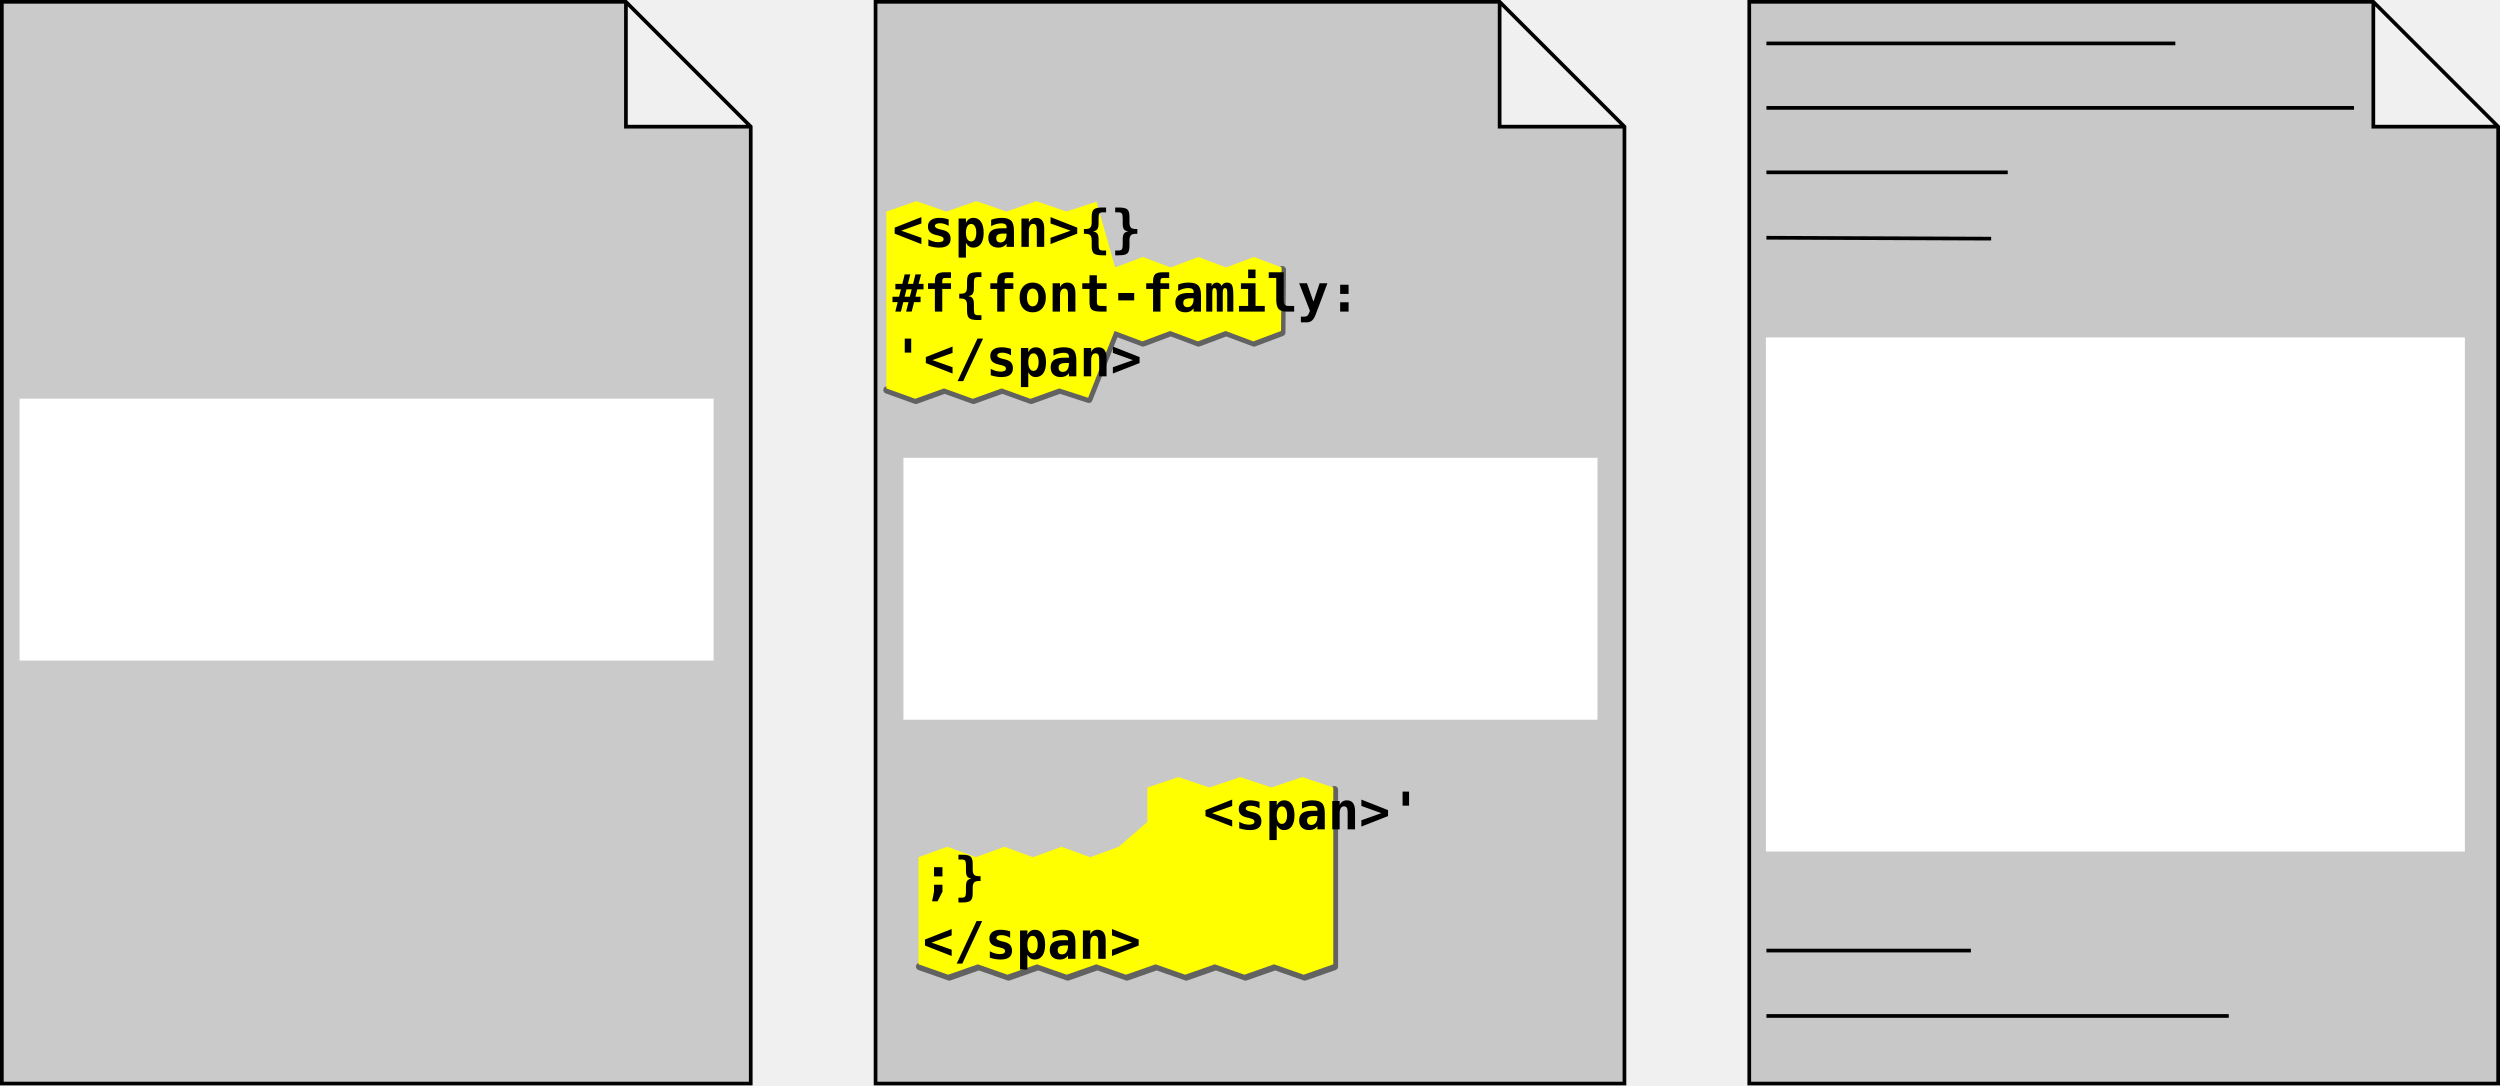
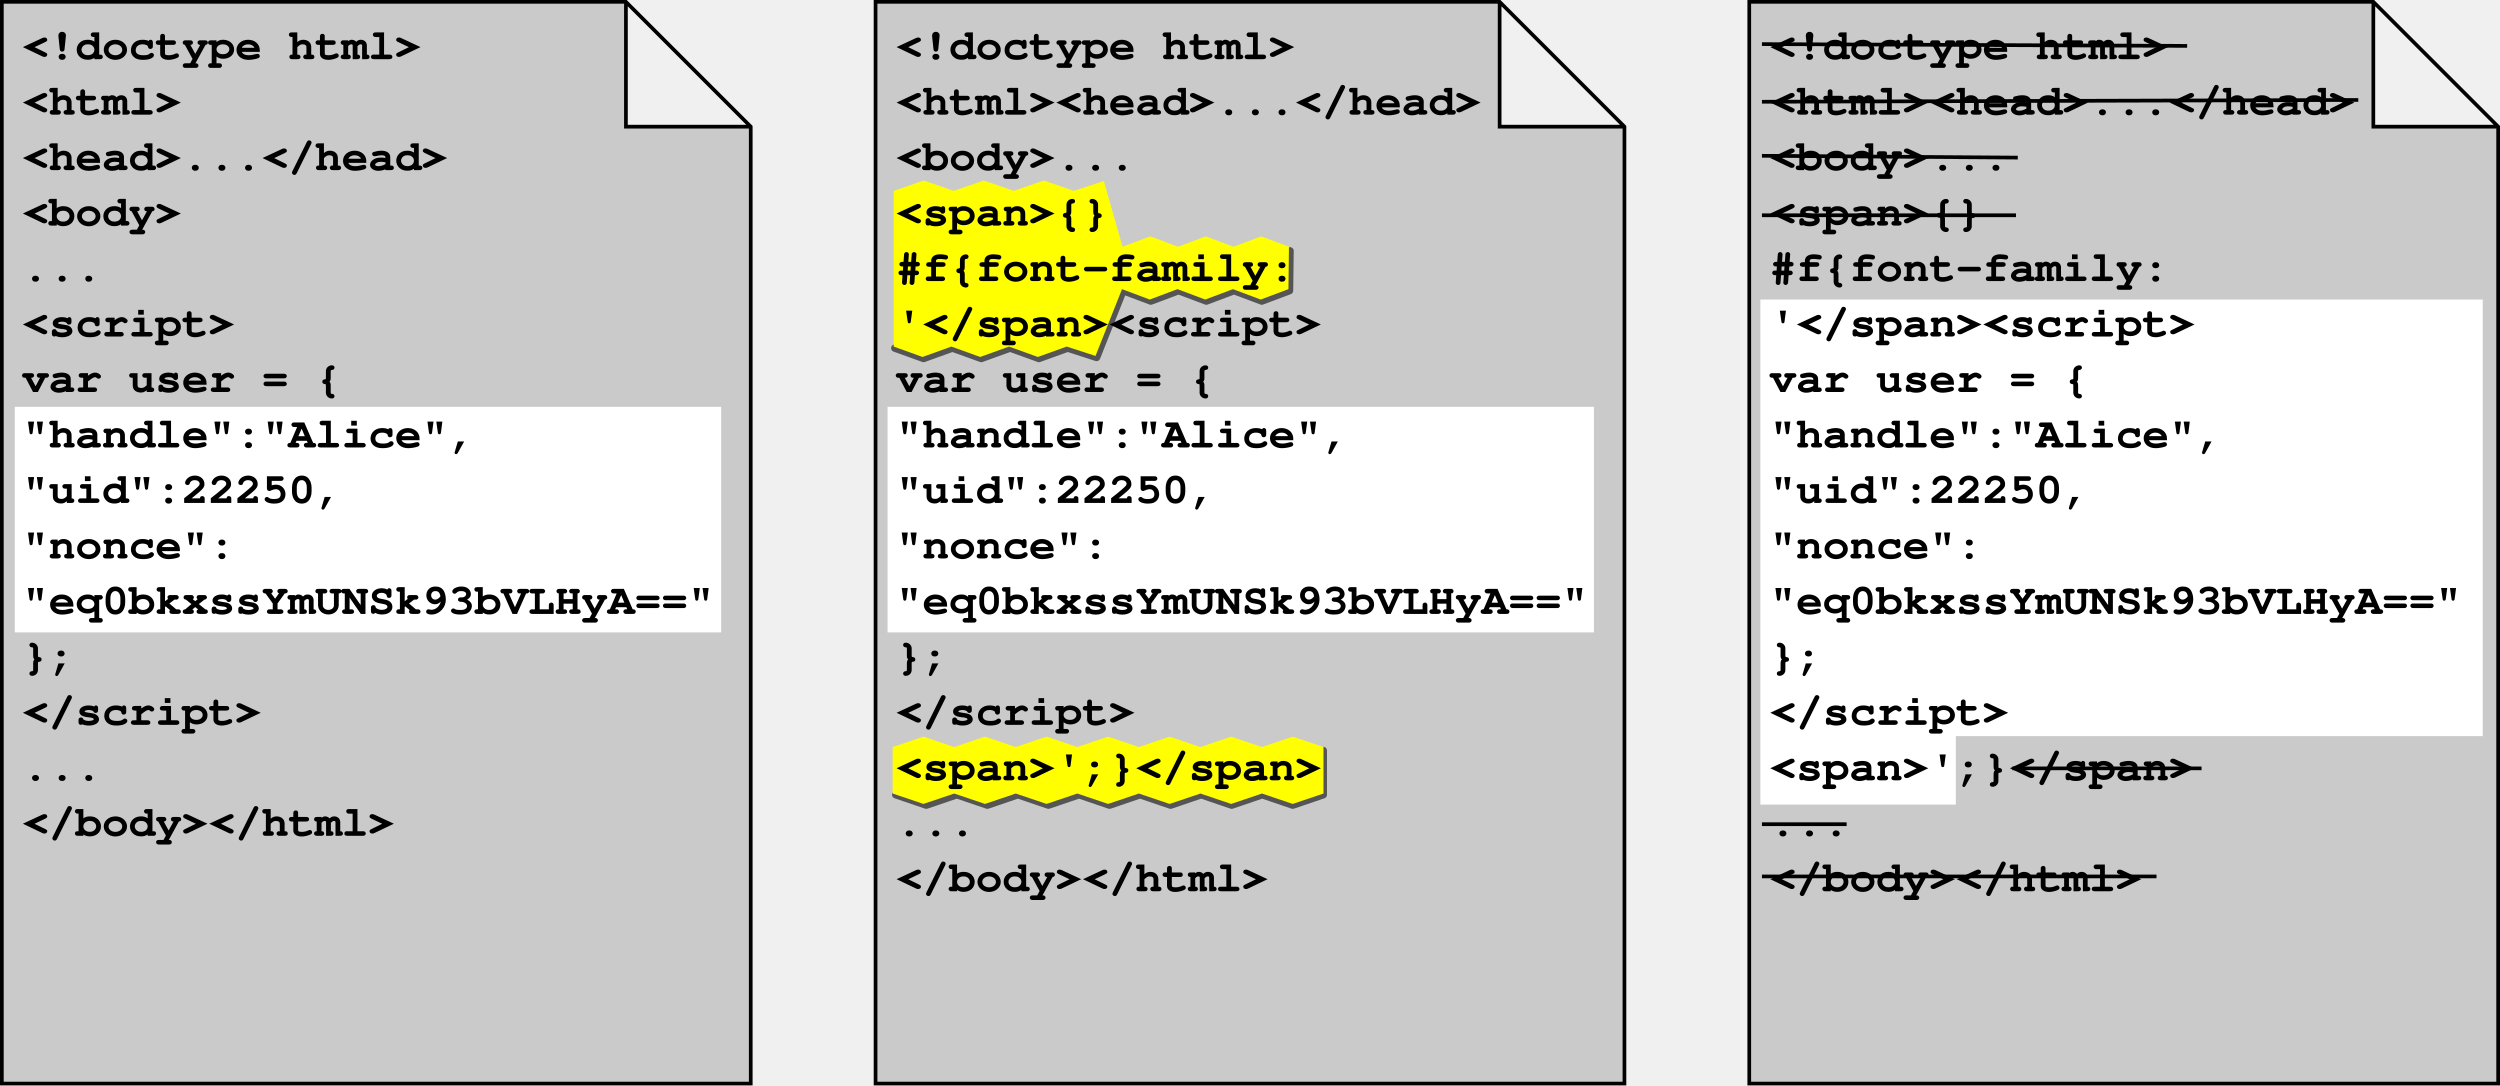
- <svg xmlns="http://www.w3.org/2000/svg" width="676" height="293.5" id="svg2" version="1.1">
-   <defs id="defs4">
-     </defs>
-   <g id="layer1" transform="translate(-0.5,-657.81)">
-     <g id="g2914">
-       <path d="m 169.75,658.31 0,33.75 33.75,0 -33.75,-33.75 z m -168.75,0 168.75,0 33.75,33.75 0,258.75 -202.5,0 0,-292.5 z" style="fill:#cacaca;fill-opacity:1;stroke:#000000;stroke-width:1;stroke-linecap:butt;stroke-linejoin:miter;stroke-miterlimit:2;stroke-opacity:1;stroke-dasharray:none" id="path3599" />
-       <rect y="765.608" x="5.79" height="70.82" width="187.672" id="rect3836" style="fill:#ffffff;fill-opacity:1;stroke:none" />
-       <flowRoot transform="translate(-3.0625,614.9397)" style="font-size:10px;font-style:normal;font-variant:normal;font-weight:bold;font-stretch:normal;text-align:start;text-anchor:start;fill:#000000;fill-opacity:1;stroke:none;font-family:Inconsolata;-inkscape-font-specification:Inconsolata Medium" id="flowRoot2829" xml:space="preserve">
-         <flowRegion id="flowRegion2831">
-           <rect style="font-size:10px;font-style:normal;font-variant:normal;font-weight:bold;font-stretch:normal;font-family:Inconsolata;-inkscape-font-specification:Inconsolata Medium" y="45.853" x="11.314" height="280.721" width="184.562" id="rect2833" />
-         </flowRegion>
-         <flowPara style="font-size:14px" id="flowPara2835">&lt;!doctype html&gt;</flowPara>
-         <flowPara style="font-size:14px" id="flowPara2837">&lt;html&gt;&lt;head&gt;...&lt;/head&gt;</flowPara>
-         <flowPara style="font-size:14px" id="flowPara2843">&lt;body&gt;</flowPara>
-         <flowPara style="font-size:14px" id="flowPara2851">...</flowPara>
-         <flowPara style="font-size:14px" id="flowPara2853">&lt;script&gt;</flowPara>
-         <flowPara style="font-size:14px" id="flowPara3681">var user = {</flowPara>
-         <flowPara style="font-size:14px" id="flowPara3687">"handle":"Alice",</flowPara>
-         <flowPara style="font-size:14px" id="flowPara3683">"uid":22250,</flowPara>
-         <flowPara style="font-size:14px" id="flowPara2863">"nonce":</flowPara>
-         <flowPara id="flowPara3830" style="font-size:14px">"eqObkxssYmUNSk93bVLHyA=="</flowPara>
-         <flowPara style="font-size:14px" id="flowPara3698">};</flowPara>
-         <flowPara style="font-size:14px" id="flowPara2855">&lt;/script&gt;</flowPara>
-         <flowPara style="font-size:14px" id="flowPara2857">...</flowPara>
-         <flowPara style="font-size:14px" id="flowPara2849">&lt;/body&gt;&lt;/html&gt;</flowPara>
-       </flowRoot>
-     </g>
-     <g id="g2935">
-       <path id="path3605" style="fill:#c8c8c8;fill-opacity:1;stroke:#000000;stroke-width:1;stroke-linecap:butt;stroke-linejoin:miter;stroke-miterlimit:2;stroke-opacity:1;stroke-dasharray:none" d="m 406,658.31 0,33.75 33.75,0 L 406,658.31 z m -168.75,0 168.75,0 33.75,33.75 0,258.75 -202.5,0 0,-292.5 z" />
-       <rect style="fill:#ffffff;fill-opacity:1;stroke:none" id="rect3863" width="187.672" height="70.82" x="244.79" y="781.608" />
-       <g id="g2898">
-         <path id="path2937" d="m 347.225,730.734 -0.141,16.988 -7.5,2.812 -7.5,-2.812 -7.5,2.812 -7.5,-2.812 -7.5,2.812 -7.5,-2.812 -7.167,18.056 -7.795,-2.53 -7.795,2.812 -7.795,-2.812 -7.795,2.812 -7.795,-2.812 -7.795,2.812 -7.795,-2.812" style="fill:none;stroke:#000000;stroke-width:2;stroke-linecap:round;stroke-linejoin:round;stroke-miterlimit:4;stroke-opacity:0.511;stroke-dasharray:none" />
-         <path style="fill:#ffff00;fill-opacity:1;stroke:none" d="m 240.157,715.018 8.118,-2.812 8.118,2.812 8.118,-2.812 8.118,2.812 8.118,-2.812 8.118,2.812 8.118,-2.671 5.05,17.774 7.5,-2.812 7.5,2.812 7.5,-2.812 7.5,2.812 7.5,-2.812 7.5,2.812 -0.141,17.185 -7.5,2.812 -7.5,-2.812 -7.5,2.812 -7.5,-2.812 -7.5,2.812 -7.5,-2.812 -7.167,18.056 -7.795,-2.53 -7.795,2.812 -7.795,-2.812 -7.795,2.812 -7.795,-2.812 -7.795,2.812 -7.795,-2.812 0,-47.812 z" id="path3893" />
-         <text xml:space="preserve" style="font-size:14px;font-style:normal;font-variant:normal;font-weight:normal;font-stretch:normal;text-align:start;text-anchor:start;fill:#000000;fill-opacity:1;stroke:none;font-family:cmr10;-inkscape-font-specification:cmr10" x="241.812" y="724.56" id="text3851">
-           <tspan id="tspan3853" x="241.812" y="724.56" style="font-style:normal;font-variant:normal;font-weight:bold;font-stretch:normal;font-family:Inconsolata;-inkscape-font-specification:Inconsolata Medium">&lt;span&gt;{}</tspan>
-           <tspan x="241.812" y="742.06" style="font-style:normal;font-variant:normal;font-weight:bold;font-stretch:normal;font-family:Inconsolata;-inkscape-font-specification:Inconsolata Medium" id="tspan3889">#f{font-family:</tspan>
-           <tspan x="241.812" y="759.56" id="tspan3855" style="font-style:normal;font-variant:normal;font-weight:bold;font-stretch:normal;font-family:Inconsolata;-inkscape-font-specification:Inconsolata Medium">'&lt;/span&gt;</tspan>
-         </text>
-       </g>
-       <g id="g2906">
-         <path style="fill:none;stroke:#000000;stroke-width:2;stroke-linecap:round;stroke-linejoin:round;stroke-miterlimit:4;stroke-opacity:0.511;stroke-dasharray:none" d="m 361.322,871.347 1.7e-4,47.812 -8.011,2.812 -8.011,-2.812 -8.011,2.812 -8.01,-2.812 -8.011,2.812 -8.011,-2.812 -8.011,2.812 -8.011,-2.812 -8.01,2.812 -8.011,-2.812 -8.011,2.812 -8.011,-2.812 -8.011,2.812 -8.01,-2.812" id="path3716" />
-         <path id="path2904" d="m 256.609,886.782 7.734,2.812 7.734,-2.812 7.734,2.812 7.734,-2.812 7.734,2.812 7.734,-2.812 7.734,-6.699 9.7e-4,-9.335 8.379,-2.812 8.379,2.812 8.379,-2.812 8.379,2.812 8.379,-2.812 8.379,2.812 1.7e-4,47.812 -8.011,2.812 -8.011,-2.812 -8.011,2.812 -8.01,-2.812 -8.011,2.812 -8.011,-2.812 -8.011,2.812 -8.011,-2.812 -8.01,2.812 -8.011,-2.812 -8.011,2.812 -8.011,-2.812 -8.011,2.812 -8.01,-2.812 0,-28.966 7.734,-2.812 z" style="fill:#ffff00;fill-opacity:1;stroke:none" />
-         <text xml:space="preserve" style="font-size:14px;font-style:normal;font-variant:normal;font-weight:bold;font-stretch:normal;text-align:start;text-anchor:start;fill:#000000;fill-opacity:1;stroke:none;font-family:Inconsolata;-inkscape-font-specification:Inconsolata Medium" x="250" y="882.06" id="text3859">
-           <tspan id="tspan3861" x="250" y="882.06">         &lt;span&gt;'</tspan>
-           <tspan x="250" y="899.56" id="tspan3885">;}</tspan>
-           <tspan x="250" y="917.06" id="tspan3887">&lt;/span&gt;</tspan>
-         </text>
-       </g>
-       <flowRoot xml:space="preserve" id="flowRoot3702" style="font-size:14px;font-style:normal;font-variant:normal;font-weight:bold;font-stretch:normal;text-align:start;text-anchor:start;fill:#000000;fill-opacity:1;stroke:none;font-family:Inconsolata;-inkscape-font-specification:Inconsolata Medium" transform="translate(233.1875,614.9397)">
-         <flowRegion id="flowRegion3704">
-           <rect id="rect3706" width="184.562" height="280.721" x="11.314" y="45.853" style="font-size:14px;font-style:normal;font-variant:normal;font-weight:bold;font-stretch:normal;font-family:Inconsolata;-inkscape-font-specification:Inconsolata Medium" />
-         </flowRegion>
-         <flowPara style="font-size:14px;font-weight:normal;-inkscape-font-specification:Bitstream Charter" id="flowPara3708">&lt;!doctype html&gt;</flowPara>
-         <flowPara style="font-size:14px;font-weight:normal;-inkscape-font-specification:Bitstream Charter" id="flowPara3710">&lt;html&gt;&lt;head&gt;...&lt;/head&gt;</flowPara>
-         <flowPara style="font-size:14px;font-weight:normal;-inkscape-font-specification:Bitstream Charter" id="flowPara3714">&lt;body&gt;...</flowPara>
-         <flowPara id="flowPara3744" style="font-size:14px;font-weight:normal;-inkscape-font-specification:Bitstream Charter" />
-         <flowPara id="flowPara3857" style="font-size:14px;font-weight:normal;-inkscape-font-specification:Bitstream Charter" />
-         <flowPara id="flowPara3875" style="font-size:14px;font-weight:normal;-inkscape-font-specification:Bitstream Charter">        &lt;script&gt;</flowPara>
-         <flowPara style="font-size:14px;font-weight:normal;-inkscape-font-specification:Bitstream Charter" id="flowPara3718">var user = {</flowPara>
-         <flowPara style="font-size:14px;font-weight:normal;-inkscape-font-specification:Bitstream Charter" id="flowPara3720">"handle":"Alice",</flowPara>
-         <flowPara style="font-size:14px;font-weight:normal;-inkscape-font-specification:Bitstream Charter" id="flowPara3722">"uid":22250,</flowPara>
-         <flowPara style="font-size:14px;font-weight:normal;-inkscape-font-specification:Bitstream Charter" id="flowPara3724">"nonce":</flowPara>
-         <flowPara id="flowPara3832" style="font-size:14px;font-weight:normal;-inkscape-font-specification:Bitstream Charter">"eqObkxssYmUNSk93bVLHyA=="</flowPara>
-         <flowPara style="font-size:14px;font-weight:normal;-inkscape-font-specification:Bitstream Charter" id="flowPara3726">};</flowPara>
-         <flowPara style="font-size:14px;font-weight:normal;-inkscape-font-specification:Bitstream Charter" id="flowPara3728">&lt;/script&gt;</flowPara>
-         <flowPara style="font-size:14px;font-weight:normal;-inkscape-font-specification:Bitstream Charter" id="flowPara3732" />
-         <flowPara id="flowPara3881" style="font-size:14px;font-weight:normal;-inkscape-font-specification:Bitstream Charter" />
-         <flowPara id="flowPara3883" style="font-size:14px;font-weight:normal;-inkscape-font-specification:Bitstream Charter">...&lt;/body&gt;&lt;/html&gt;</flowPara>
-       </flowRoot>
-     </g>
-     <g id="g2972">
-       <path d="m 642.25,658.31 0,33.75 33.75,0 -33.75,-33.75 z m -168.75,0 168.75,0 33.75,33.75 0,258.75 -202.5,0 0,-292.5 z" style="fill:#c8c8c8;fill-opacity:1;stroke:#000000;stroke-width:1;stroke-linecap:butt;stroke-linejoin:miter;stroke-miterlimit:2;stroke-opacity:1;stroke-dasharray:none" id="path3607" />
-       <rect y="749.06" x="478" height="139" width="189" id="rect3873" style="fill:#ffffff;fill-opacity:1;stroke:none" />
-       <flowRoot transform="translate(469.0975,614.9397)" style="font-size:10px;font-style:normal;font-variant:normal;font-weight:bold;font-stretch:normal;text-align:start;text-anchor:start;fill:#000000;fill-opacity:1;stroke:none;font-family:Inconsolata;-inkscape-font-specification:Inconsolata Medium" id="flowRoot3752" xml:space="preserve">
-         <flowRegion id="flowRegion3754">
-           <rect style="font-size:10px;font-style:normal;font-variant:normal;font-weight:bold;font-stretch:normal;font-family:Inconsolata;-inkscape-font-specification:Inconsolata Medium" y="45.853" x="11.314" height="280.721" width="183.146" id="rect3756" />
-         </flowRegion>
-         <flowPara id="flowPara3758" style="font-size:14px;font-style:normal;font-weight:normal;-inkscape-font-specification:Bitstream Charter">&lt;!doctype html&gt;</flowPara>
-         <flowPara id="flowPara3760" style="font-size:14px;font-style:normal;font-weight:normal;-inkscape-font-specification:Bitstream Charter">&lt;html&gt;&lt;head&gt;...&lt;/head&gt;</flowPara>
-         <flowPara id="flowPara3762" style="font-size:14px;font-style:normal;font-weight:normal;-inkscape-font-specification:Bitstream Charter">&lt;body&gt;...</flowPara>
-         <flowPara id="flowPara3838" style="font-size:14px;font-style:normal;font-weight:normal;-inkscape-font-specification:Bitstream Charter">&lt;span&gt;{}</flowPara>
-         <flowPara id="flowPara3842" style="font-size:14px;font-style:normal;font-weight:normal;-inkscape-font-specification:Bitstream Charter">#f{font-family:</flowPara>
-         <flowPara style="font-size:14px;font-style:normal;font-weight:normal;-inkscape-font-specification:Bitstream Charter" id="flowPara3770">'&lt;/span&gt;&lt;script&gt;</flowPara>
-         <flowPara id="flowPara3772" style="font-size:14px;font-style:normal;font-weight:normal;-inkscape-font-specification:Bitstream Charter">var user = {</flowPara>
-         <flowPara id="flowPara3774" style="font-size:14px;font-style:normal;font-weight:normal;-inkscape-font-specification:Bitstream Charter">"handle":"Alice",</flowPara>
-         <flowPara id="flowPara3776" style="font-size:14px;font-style:normal;font-weight:normal;-inkscape-font-specification:Bitstream Charter">"uid":22250,</flowPara>
-         <flowPara id="flowPara3778" style="font-size:14px;font-style:normal;font-weight:normal;-inkscape-font-specification:Bitstream Charter">"nonce":</flowPara>
-         <flowPara id="flowPara3834" style="font-size:14px;font-style:normal;font-weight:normal;-inkscape-font-specification:Bitstream Charter">"eqObkxssYmUNSk93bVLHyA=="</flowPara>
-         <flowPara id="flowPara3780" style="font-size:14px;font-style:normal;font-weight:normal;-inkscape-font-specification:Bitstream Charter">};</flowPara>
-         <flowPara id="flowPara3782" style="font-size:14px;font-style:normal;font-weight:normal;-inkscape-font-specification:Bitstream Charter">&lt;/script&gt;&lt;span&gt;'</flowPara>
-         <flowPara id="flowPara3786" style="font-size:14px;font-style:normal;font-weight:normal;-inkscape-font-specification:Bitstream Charter">;}</flowPara>
-         <flowPara id="flowPara3871" style="font-size:14px;font-style:normal;font-weight:normal;-inkscape-font-specification:Bitstream Charter">&lt;/span&gt;</flowPara>
-         <flowPara id="flowPara3788" style="font-size:14px;font-style:normal;font-weight:normal;-inkscape-font-specification:Bitstream Charter">...&lt;/body&gt;&lt;/html&gt;</flowPara>
-       </flowRoot>
-       <path id="path2913" d="m 478.144,669.548 110.57,0" style="fill:none;stroke:#000000;stroke-width:1px;stroke-linecap:butt;stroke-linejoin:miter;stroke-opacity:1" />
-       <path id="path2915" d="m 478.144,686.98 158.882,0" style="fill:none;stroke:#000000;stroke-width:1px;stroke-linecap:butt;stroke-linejoin:miter;stroke-opacity:1" />
-       <path id="path2917" d="m 478.144,704.412 65.246,0" style="fill:none;stroke:#000000;stroke-width:1px;stroke-linecap:butt;stroke-linejoin:miter;stroke-opacity:1" />
-       <path id="path2919" d="m 478.144,722.093 60.764,0.249" style="fill:none;stroke:#000000;stroke-width:1px;stroke-linecap:butt;stroke-linejoin:miter;stroke-opacity:1" />
-       <path id="path2921" d="m 478.144,914.844 55.285,0" style="fill:none;stroke:#000000;stroke-width:1px;stroke-linecap:butt;stroke-linejoin:miter;stroke-opacity:1" />
-       <path id="path2923" d="m 478.144,932.525 125.014,0" style="fill:none;stroke:#000000;stroke-width:1px;stroke-linecap:butt;stroke-linejoin:miter;stroke-opacity:1" />
-     </g>
-   </g>
+ <svg xmlns="http://www.w3.org/2000/svg" version="1.1" width="676" height="293.5">
+   <path d="m 169.25,0.5 0,33.75 33.75,0 -33.75,-33.75 z m -168.75,0 168.75,0 33.75,33.75 0,258.75 -202.5,0 0,-292.5 z" style="fill:#cacaca;stroke:#000;stroke-miterlimit:2" />
+   <path d="m 405.5,0.5 0,33.75 33.75,0 -33.75,-33.75 z m -168.75,0 168.75,0 33.75,33.75 0,258.75 -202.5,0 0,-292.5 z" style="fill:#cacaca;stroke:#000;stroke-miterlimit:2" />
+   <path d="m 641.75,0.5 0,33.75 33.75,0 -33.75,-33.75 z m -168.75,0 168.75,0 33.75,33.75 0,258.75 -202.5,0 0,-292.5 z" style="fill:#cacaca;stroke:#000;stroke-miterlimit:2" />
+   <rect x="4" y="110" width="191" height="61" fill="#fff" />
+   <rect x="240" y="110" width="191" height="61" fill="#fff" />
+   <path d="m 476,81 195.333,0 0,118.052 -142.484,0 0,18.512 -52.849,0 0,-136.564 z" fill="#fff" />
+   <path d="m 348.825,67.831 -0.141,10.772 -7.5,2.812 -7.5,-2.812 -7.5,2.812 -7.5,-2.812 -7.5,2.812 -7.5,-2.812 -7.167,18.056 -7.795,-2.53 -7.795,2.812 -7.795,-2.812 -7.795,2.812 -7.795,-2.812 -7.795,2.812 -7.795,-2.812" style="stroke:#555;stroke-width:2;stroke-linecap:round;stroke-linejoin:round" />
+   <path d="m 357.816,202.952 7e-5,11.953 -8.258,2.812 -8.258,-2.812 -8.258,2.812 -8.258,-2.812 -8.258,2.812 -8.258,-2.812 -8.258,2.812 -8.258,-2.812 -8.258,2.812 -8.258,-2.812 -8.258,2.812 -8.258,-2.812 -8.258,2.812 -8.258,-2.812" style="stroke:#555;stroke-width:2;stroke-linecap:round;stroke-linejoin:round" />
+   <path d="m 241.657,51.614 8.118,-2.812 8.118,2.812 8.118,-2.812 8.118,2.812 8.118,-2.812 8.118,2.812 8.118,-2.671 5.05,17.774 7.5,-2.812 7.5,2.812 7.5,-2.812 7.5,2.812 7.5,-2.812 7.5,2.812 -0.141,11.47 -7.5,2.812 -7.5,-2.812 -7.5,2.812 -7.5,-2.812 -7.5,2.812 -7.5,-2.812 -7.167,18.056 -7.795,-2.53 -7.795,2.812 -7.795,-2.812 -7.795,2.812 -7.795,-2.812 -7.795,2.812 -7.795,-2.812 0,-42.098 z" style="fill:#ffff00;fill-opacity:1;stroke:none" />
+   <path d="m 249.696,199.185 8.321,2.812 8.321,-2.812 8.321,2.812 8.321,-2.812 8.321,2.812 8.321,-2.812 8.321,2.812 8.321,-2.812 8.321,2.812 8.321,-2.812 8.321,2.812 8.321,-2.812 8.321,2.812 4e-4,12.574 -8.321,2.812 -8.321,-2.812 -8.321,2.812 -8.321,-2.812 -8.321,2.812 -8.321,-2.812 -8.321,2.812 -8.321,-2.812 -8.321,2.812 -8.321,-2.812 -8.321,2.812 -8.321,-2.812 -8.321,2.812 -8.321,-2.812 0,-12.574 8.321,-2.812 z" style="fill:#ffff00;fill-opacity:1;stroke:none" />
+   <text style="font-size:12px;font-weight:bold;font-family:Courier;fill:#000">
+     <tspan x="6" y="16">&lt;!doctype html&gt;</tspan>
+     <tspan x="6" y="31">&lt;html&gt;</tspan>
+     <tspan x="6" y="46">&lt;head&gt;...&lt;/head&gt;</tspan>
+     <tspan x="6" y="61">&lt;body&gt;</tspan>
+     <tspan x="6" y="76">...</tspan>
+     <tspan x="6" y="91">&lt;script&gt;</tspan>
+     <tspan x="6" y="106">var user = {</tspan>
+     <tspan x="6" y="121">"handle":"Alice",</tspan>
+     <tspan x="6" y="136">"uid":22250,</tspan>
+     <tspan x="6" y="151">"nonce":</tspan>
+     <tspan x="6" y="166">"eq0bkxssYmUNSk93bVLHyA=="</tspan>
+     <tspan x="6" y="181">};</tspan>
+     <tspan x="6" y="196">&lt;/script&gt;</tspan>
+     <tspan x="6" y="211">...</tspan>
+     <tspan x="6" y="226">&lt;/body&gt;&lt;/html&gt;</tspan>
+   </text>
+   <text style="font-size:12px;font-weight:bold;font-family:Courier;fill:#000">
+     <tspan x="242.25" y="16">&lt;!doctype html&gt;</tspan>
+     <tspan x="242.25" y="31">&lt;html&gt;&lt;head&gt;...&lt;/head&gt;</tspan>
+     <tspan x="242.25" y="46">&lt;body&gt;...</tspan>
+     <tspan x="242.25" y="61">&lt;span&gt;{}</tspan>
+     <tspan x="242.25" y="76">#f{font-family:</tspan>
+     <tspan x="242.25" y="91">'&lt;/span&gt;&lt;script&gt;</tspan>
+     <tspan x="242.25" y="106">var user = {</tspan>
+     <tspan x="242.25" y="121">"handle":"Alice",</tspan>
+     <tspan x="242.25" y="136">"uid":22250,</tspan>
+     <tspan x="242.25" y="151">"nonce":</tspan>
+     <tspan x="242.25" y="166">"eq0bkxssYmUNSk93bVLHyA=="</tspan>
+     <tspan x="242.25" y="181">};</tspan>
+     <tspan x="242.25" y="196">&lt;/script&gt;</tspan>
+     <tspan x="242.25" y="211">&lt;span&gt;';}&lt;/span&gt;</tspan>
+     <tspan x="242.25" y="226">...</tspan>
+     <tspan x="242.25" y="241">&lt;/body&gt;&lt;/html&gt;</tspan>
+   </text>
+   <text style="font-size:12px;font-weight:bold;font-family:Courier;fill:#000">
+     <tspan x="478.5" y="16">&lt;!doctype html&gt;</tspan>
+     <tspan x="478.5" y="31">&lt;html&gt;&lt;head&gt;...&lt;/head&gt;</tspan>
+     <tspan x="478.5" y="46">&lt;body&gt;...</tspan>
+     <tspan x="478.5" y="61">&lt;span&gt;{}</tspan>
+     <tspan x="478.5" y="76">#f{font-family:</tspan>
+     <tspan x="478.5" y="91">'&lt;/span&gt;&lt;script&gt;</tspan>
+     <tspan x="478.5" y="106">var user = {</tspan>
+     <tspan x="478.5" y="121">"handle":"Alice",</tspan>
+     <tspan x="478.5" y="136">"uid":22250,</tspan>
+     <tspan x="478.5" y="151">"nonce":</tspan>
+     <tspan x="478.5" y="166">"eq0bkxssYmUNSk93bVLHyA=="</tspan>
+     <tspan x="478.5" y="181">};</tspan>
+     <tspan x="478.5" y="196">&lt;/script&gt;</tspan>
+     <tspan x="478.5" y="211">&lt;span&gt;';}&lt;/span&gt;</tspan>
+     <tspan x="478.5" y="226">...</tspan>
+     <tspan x="478.5" y="241">&lt;/body&gt;&lt;/html&gt;</tspan>
+   </text>
+   <path d="m 544.147,207.761 51.151,0 m -118.865,29.229 106.686,0 m -106.686,-14.127 22.896,0 m -22.896,-164.657 68.688,0 m -68.688,-16.076 69.175,0.487 m -69.175,-15.102 161.247,-0.487 m -161.247,-15.102 114.968,0.487" stroke="#000" />
</svg>
